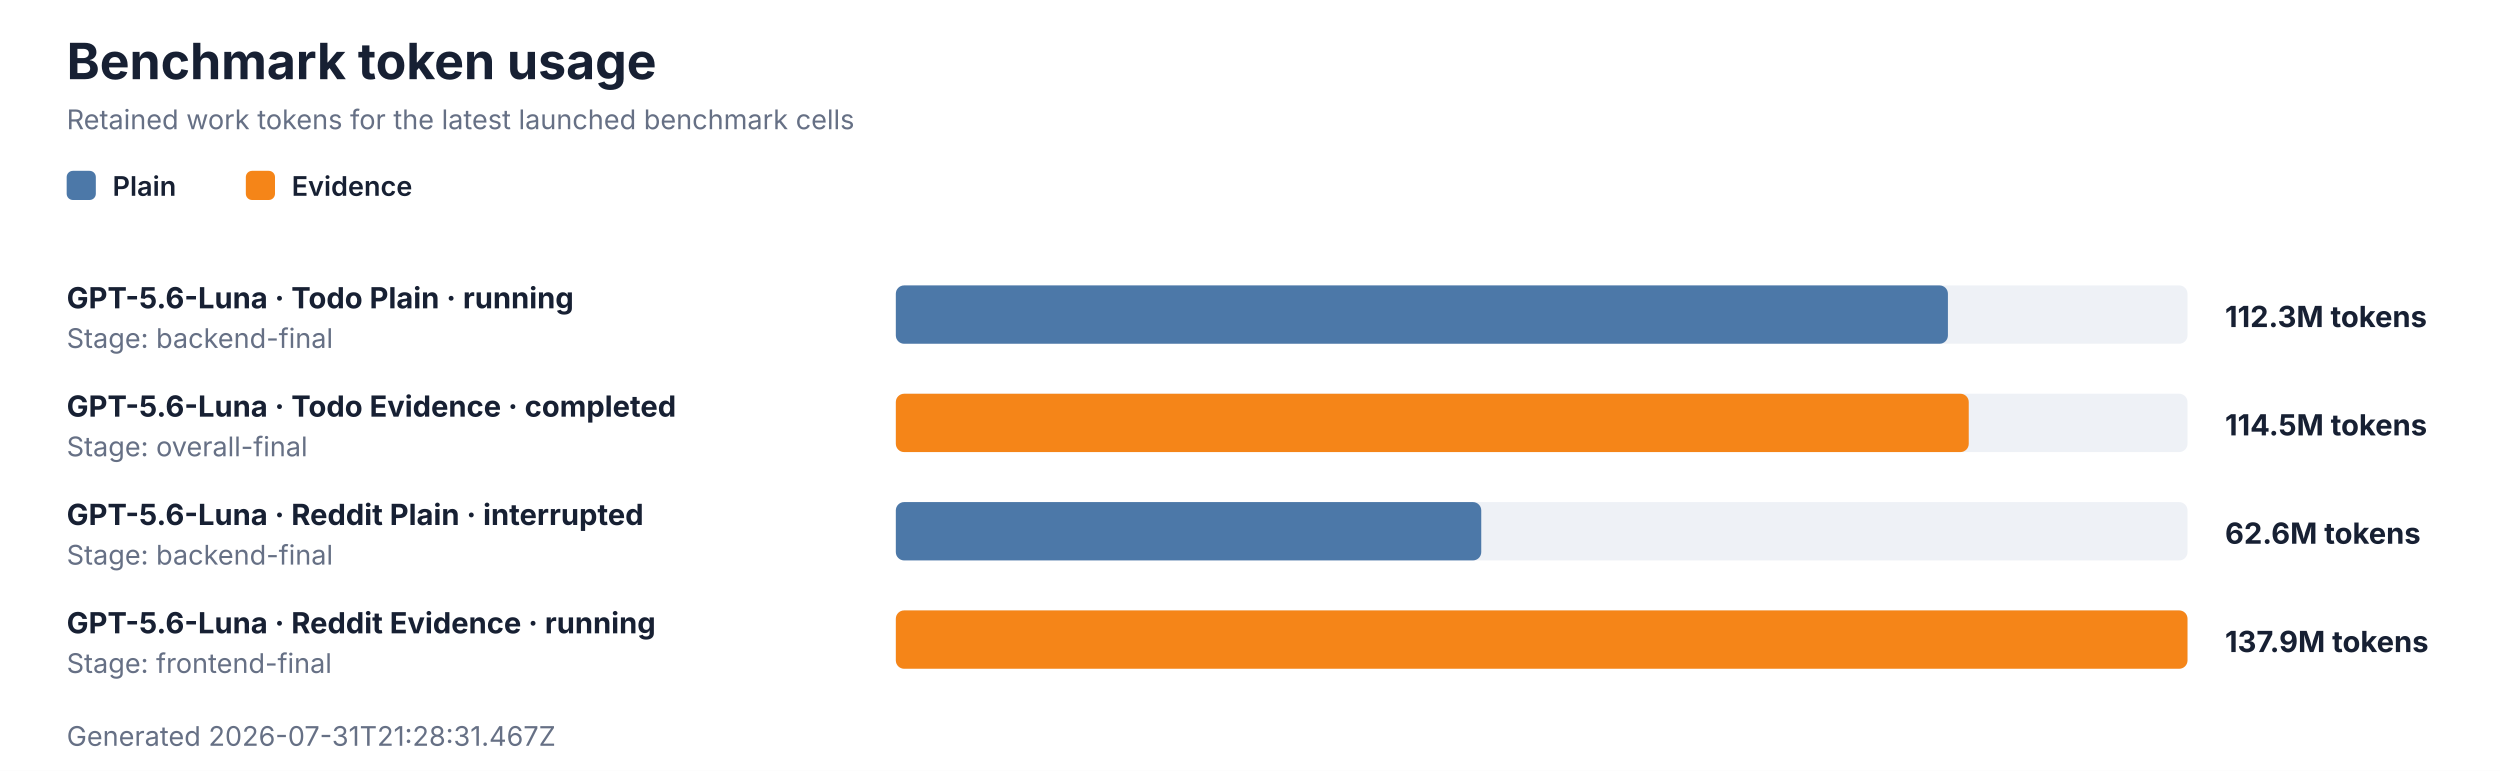
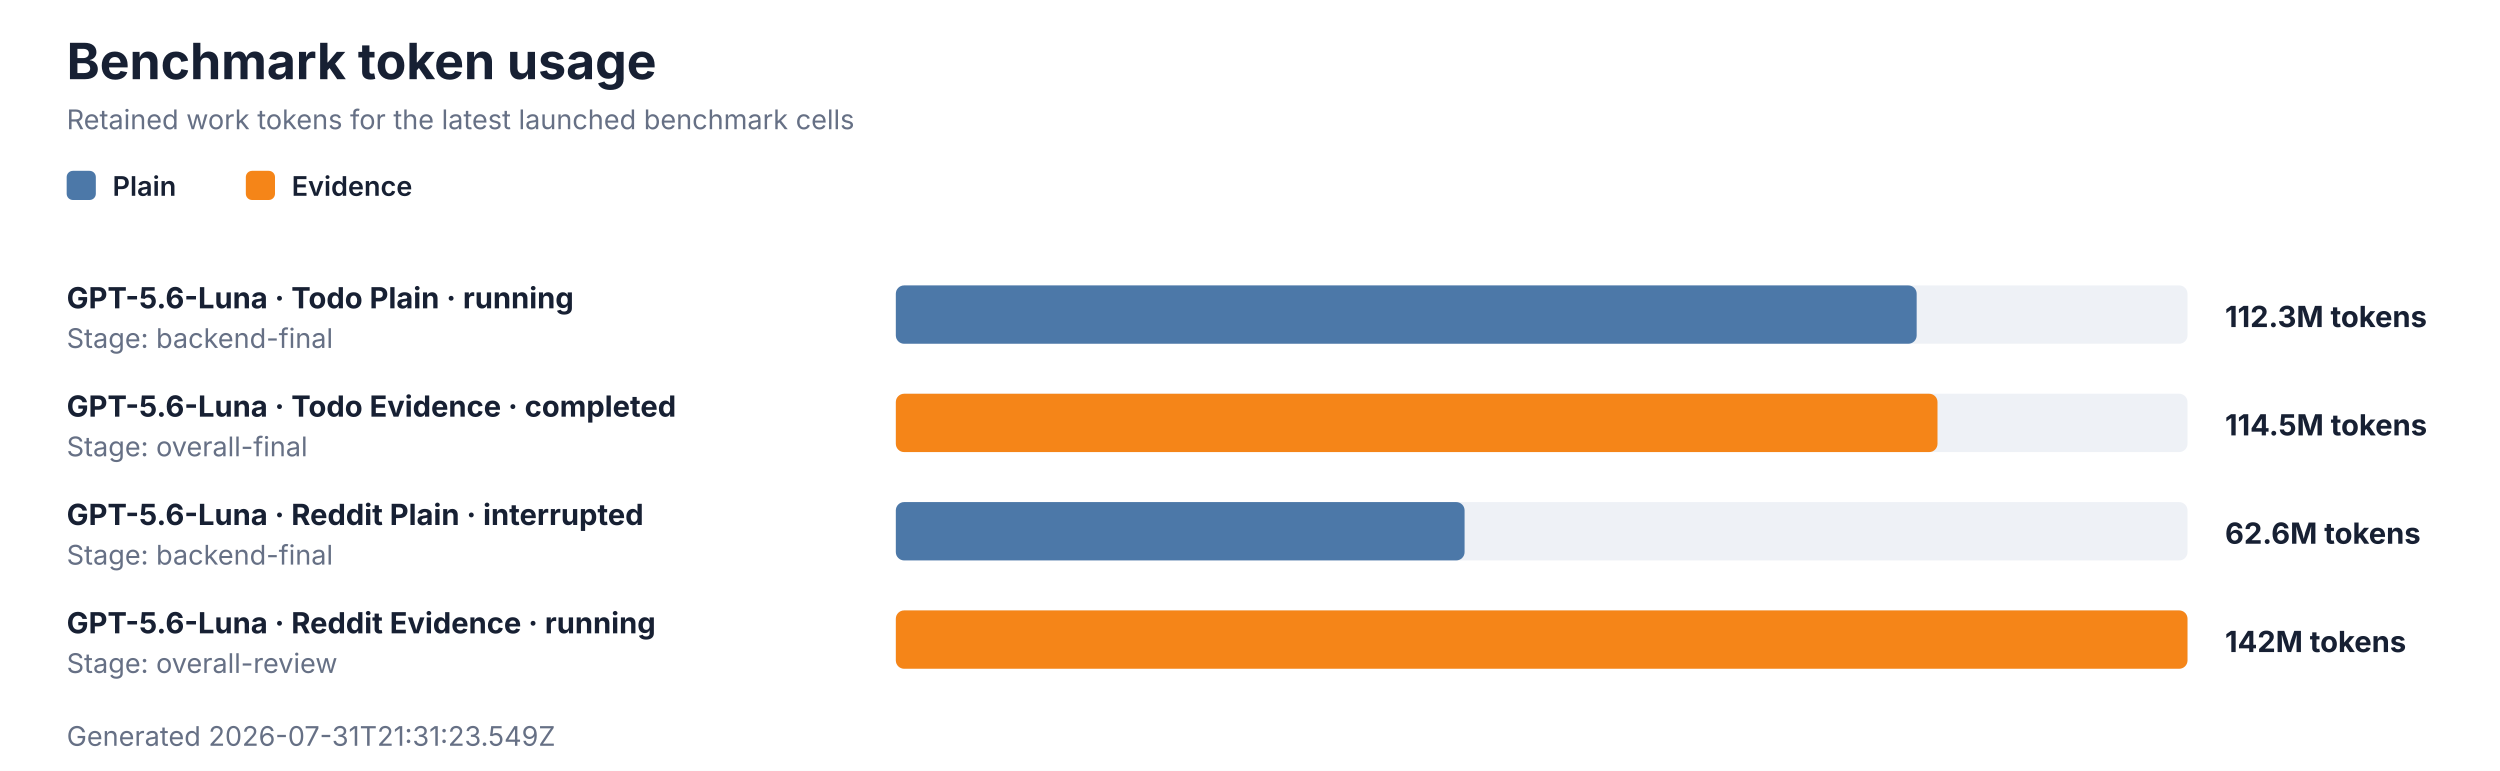
<svg xmlns="http://www.w3.org/2000/svg" role="img" aria-labelledby="title description" viewBox="0 0 1200 370" width="1200" height="370">
  <style>
  text { font-family: Inter, ui-sans-serif, system-ui, -apple-system, BlinkMacSystemFont, 'Segoe UI', sans-serif; fill: #172033; }
  .title { font-size: 24px; font-weight: 700; }
  .subtitle, .stage, .generated { font-size: 13px; fill: #667085; }
  .label { font-size: 14px; font-weight: 650; }
  .value { font-size: 14px; font-weight: 700; }
  .legend { font-size: 13px; font-weight: 600; }
  .empty { font-size: 15px; fill: #667085; }
  .track { fill: #eef1f6; }
</style>
  <rect width="1200" height="370" fill="#ffffff" />
  <text x="32" y="38" class="title">Benchmark token usage</text>
  <text x="32" y="62" class="subtitle">Retained work tokens for the latest launched benchmark cells</text>
  <rect x="32" y="82" width="14" height="14" rx="3" fill="#4c78a8" />
  <text x="54" y="94" class="legend">Plain</text>
  <rect x="118" y="82" width="14" height="14" rx="3" fill="#f58518" />
  <text x="140" y="94" class="legend">Evidence</text>
  <text x="32" y="148" class="label">GPT-5.6-Luna · Todo Plain · running</text>
  <text x="32" y="167" class="stage">Stage: backend-final</text>
  <rect x="430" y="137" width="620" height="28" rx="4" class="track" />
-   <rect x="430" y="137" width="505" height="28" rx="4" fill="#4c78a8" />
+   <rect x="430" y="137" width="490" height="28" rx="4" fill="#4c78a8" />
  <text x="1068" y="157" class="value">112.3M tokens</text>
  <text x="32" y="200" class="label">GPT-5.6-Luna · Todo Evidence · completed</text>
  <text x="32" y="219" class="stage">Stage: overall-final</text>
  <rect x="430" y="189" width="620" height="28" rx="4" class="track" />
-   <rect x="430" y="189" width="515" height="28" rx="4" fill="#f58518" />
+   <rect x="430" y="189" width="500" height="28" rx="4" fill="#f58518" />
  <text x="1068" y="209" class="value">114.5M tokens</text>
  <text x="32" y="252" class="label">GPT-5.6-Luna · Reddit Plain · interrupted</text>
  <text x="32" y="271" class="stage">Stage: backend-final</text>
  <rect x="430" y="241" width="620" height="28" rx="4" class="track" />
-   <rect x="430" y="241" width="281" height="28" rx="4" fill="#4c78a8" />
+   <rect x="430" y="241" width="273" height="28" rx="4" fill="#4c78a8" />
  <text x="1068" y="261" class="value">62.6M tokens</text>
  <text x="32" y="304" class="label">GPT-5.6-Luna · Reddit Evidence · running</text>
-   <text x="32" y="323" class="stage">Stage: frontend-final</text>
+   <text x="32" y="323" class="stage">Stage: overall-review</text>
  <rect x="430" y="293" width="620" height="28" rx="4" class="track" />
  <rect x="430" y="293" width="620" height="28" rx="4" fill="#f58518" />
-   <text x="1068" y="313" class="value">137.9M tokens</text>
-   <text x="32" y="358" class="generated">Generated 2026-07-31T21:28:31.467Z</text>
+   <text x="1068" y="313" class="value">142M tokens</text>
+   <text x="32" y="358" class="generated">Generated 2026-07-31T21:31:23.549Z</text>
</svg>
